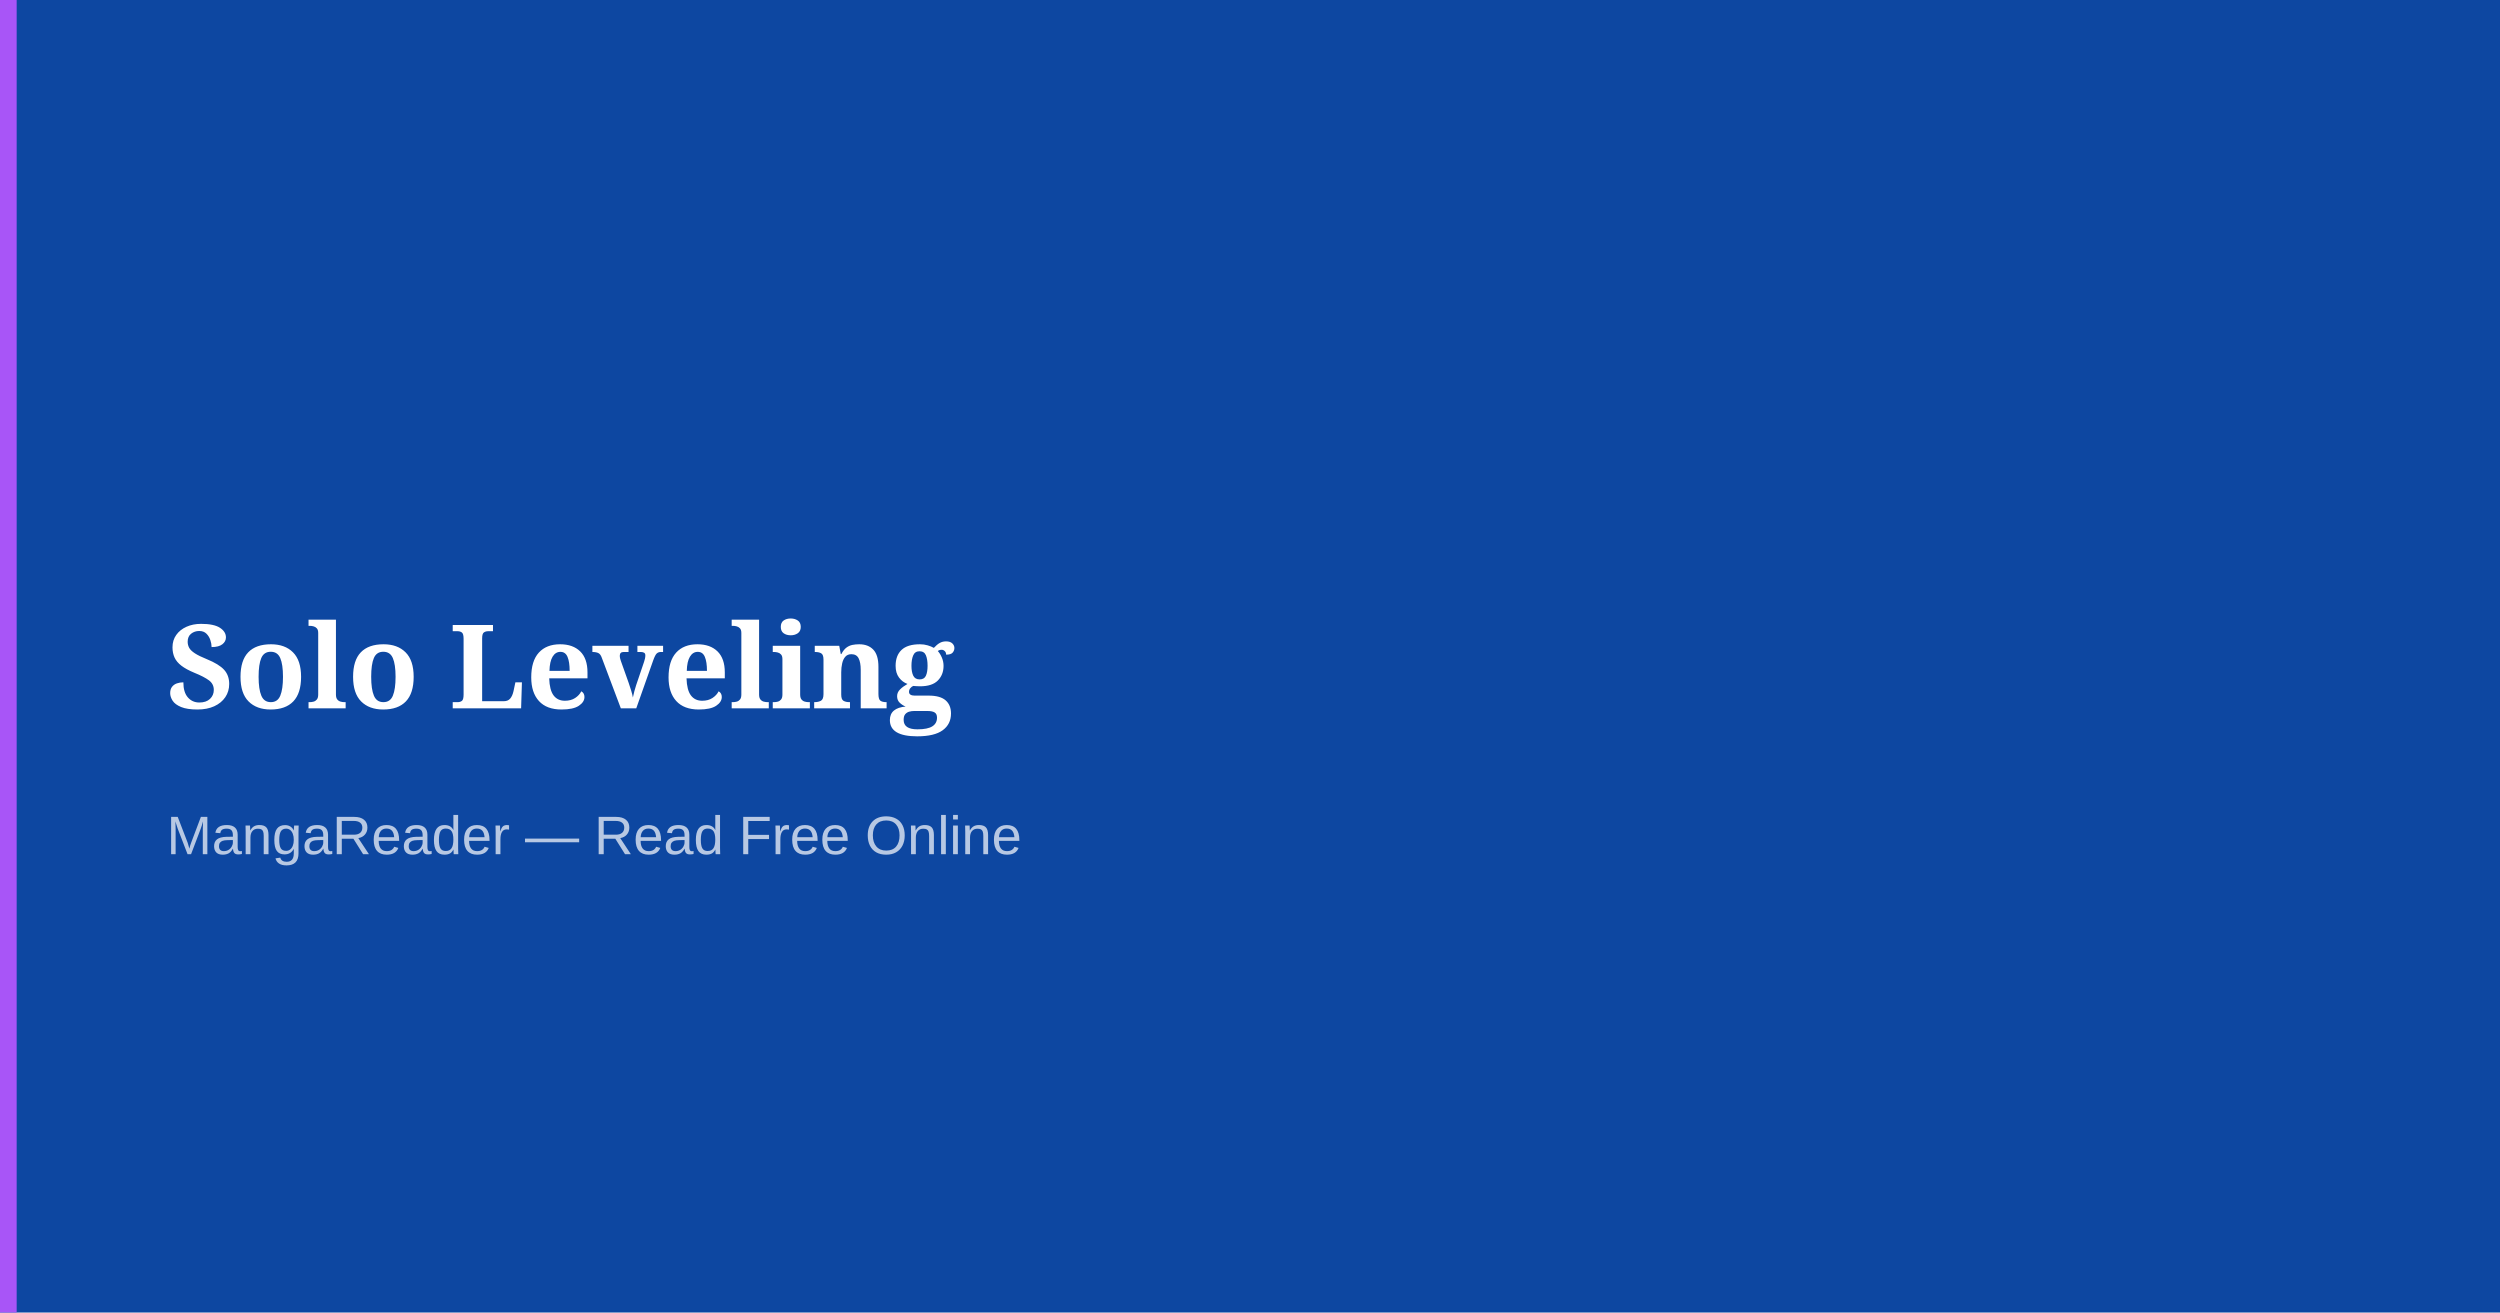
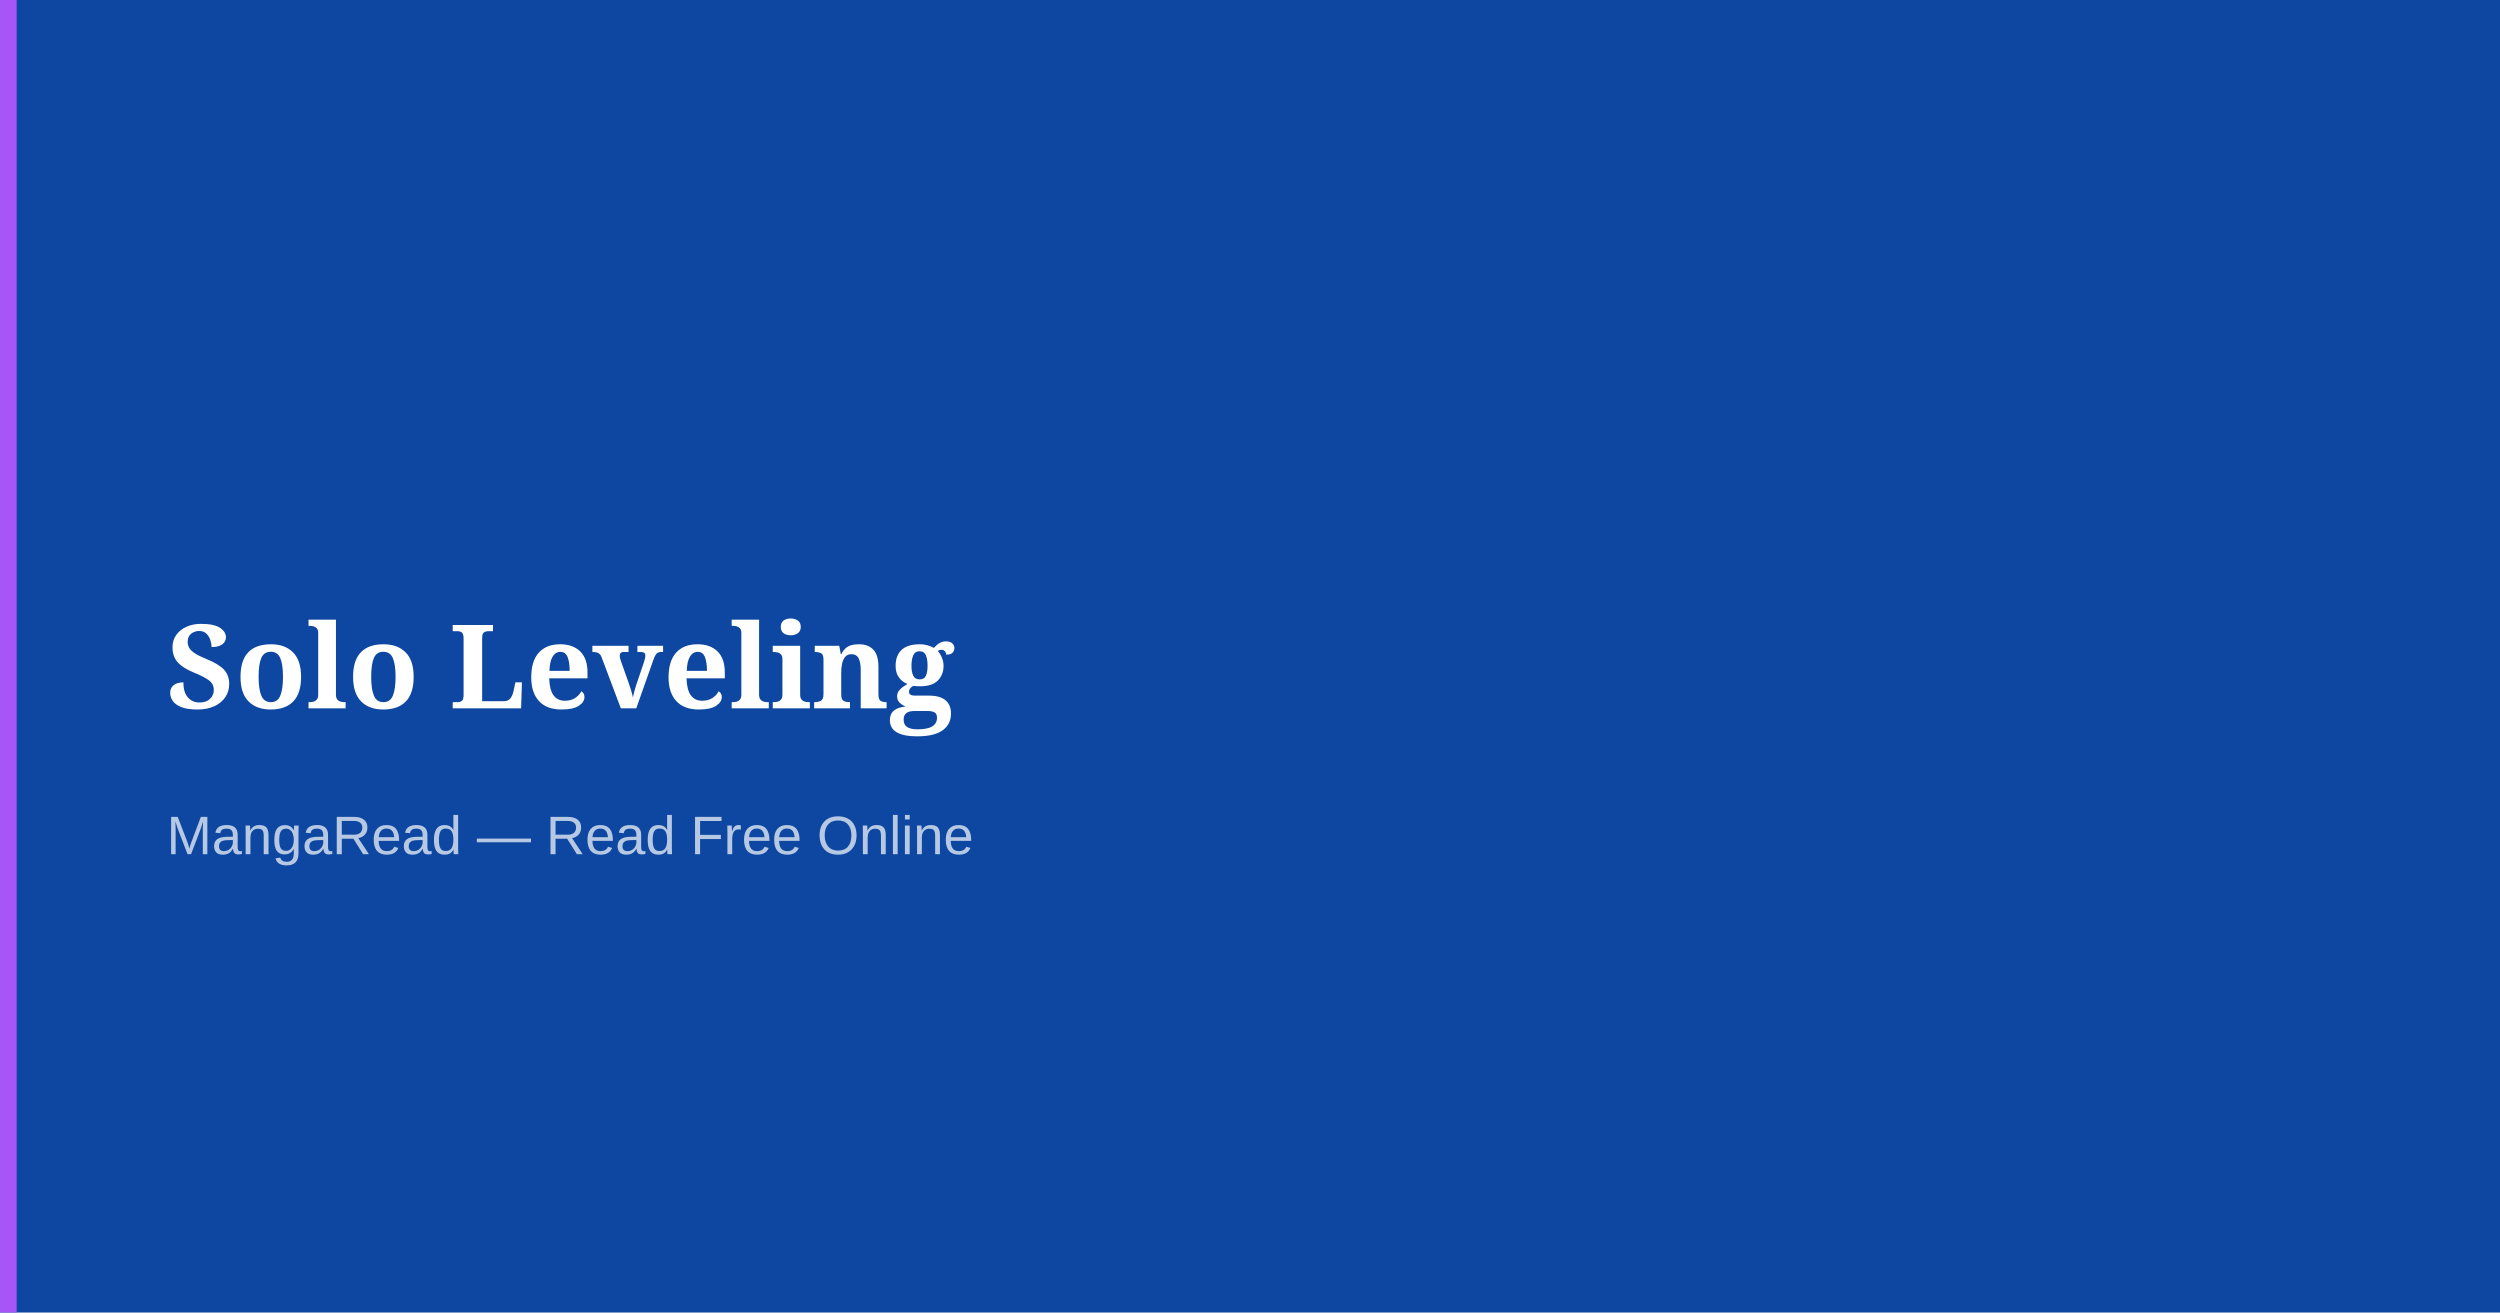
<svg xmlns="http://www.w3.org/2000/svg" width="1200" height="630" viewBox="0 0 1200 630">
  <rect width="1200" height="630" fill="#0d47a1" />
  <rect x="0" y="0" width="8" height="630" fill="#a855f7" />
  <text x="80" y="340" font-family="Georgia, serif" font-size="56" fill="#fff" font-weight="bold">Solo Leveling</text>
-   <text x="80" y="410" font-family="Arial, sans-serif" font-size="26" fill="#fff" opacity="0.7">MangaReader — Read Free Online</text>
+   <text x="80" y="410" font-family="Arial, sans-serif" font-size="26" fill="#fff" opacity="0.7">MangaRead — Read Free Online</text>
</svg>
